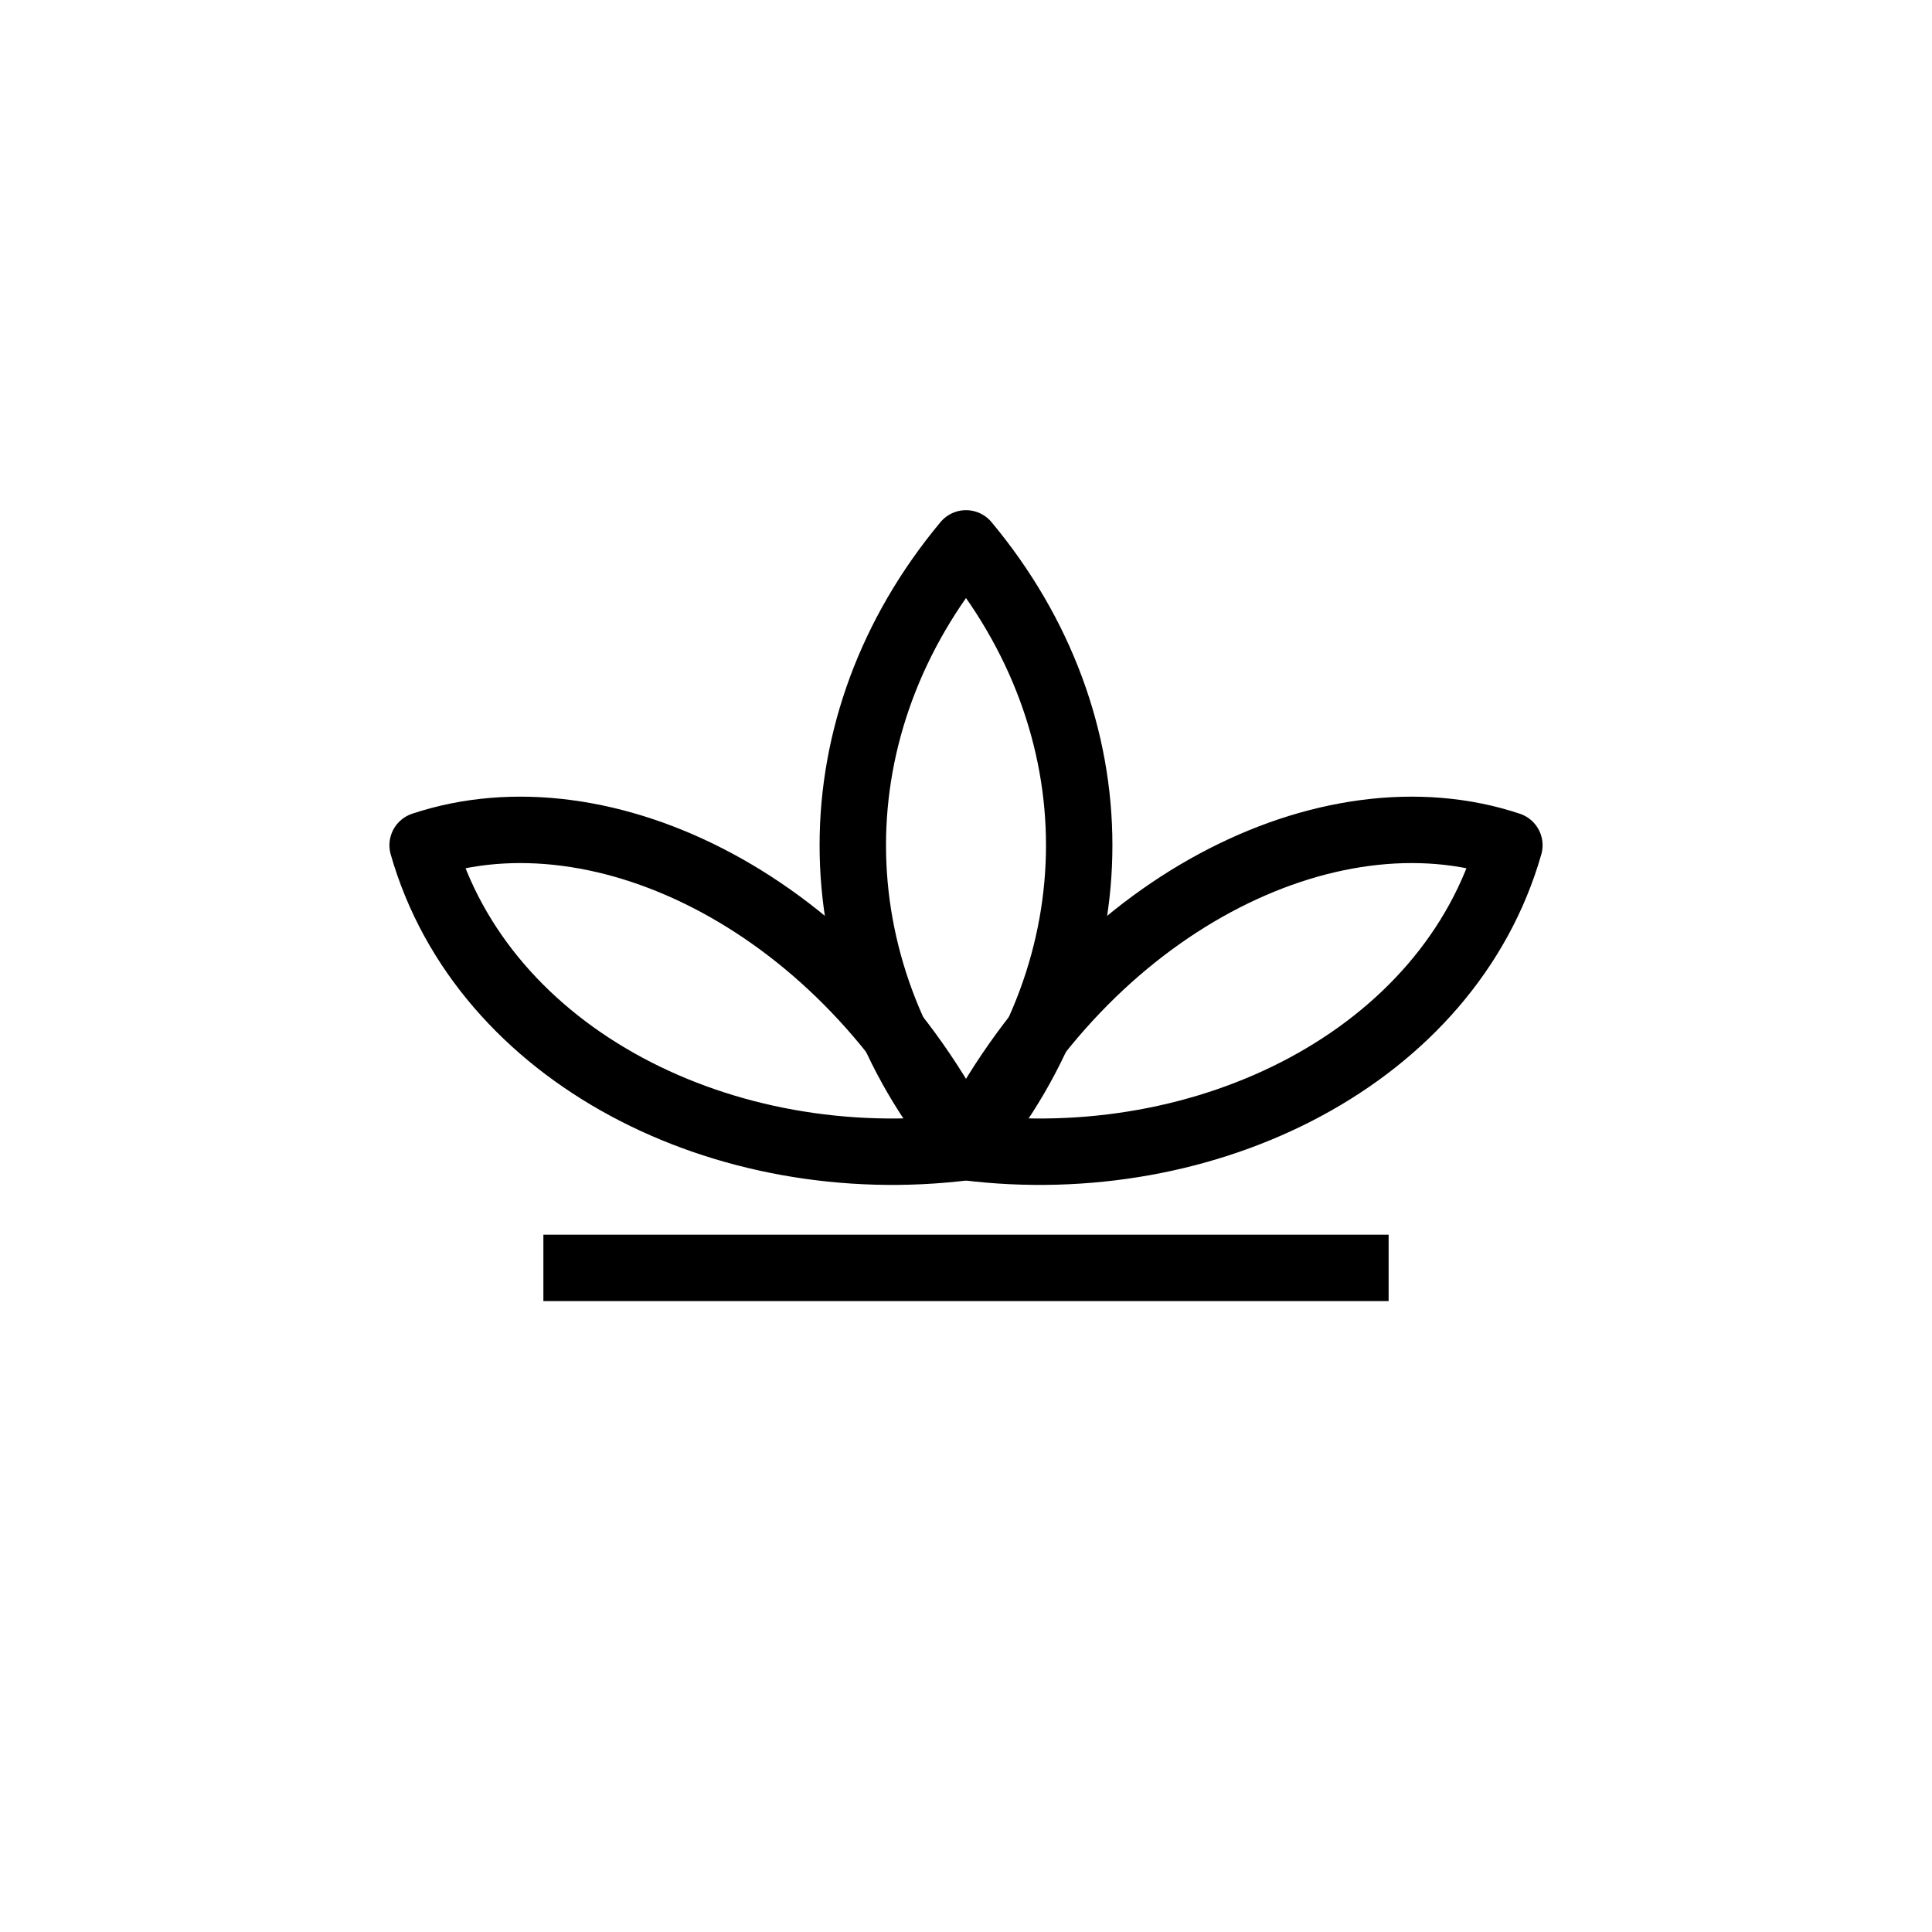
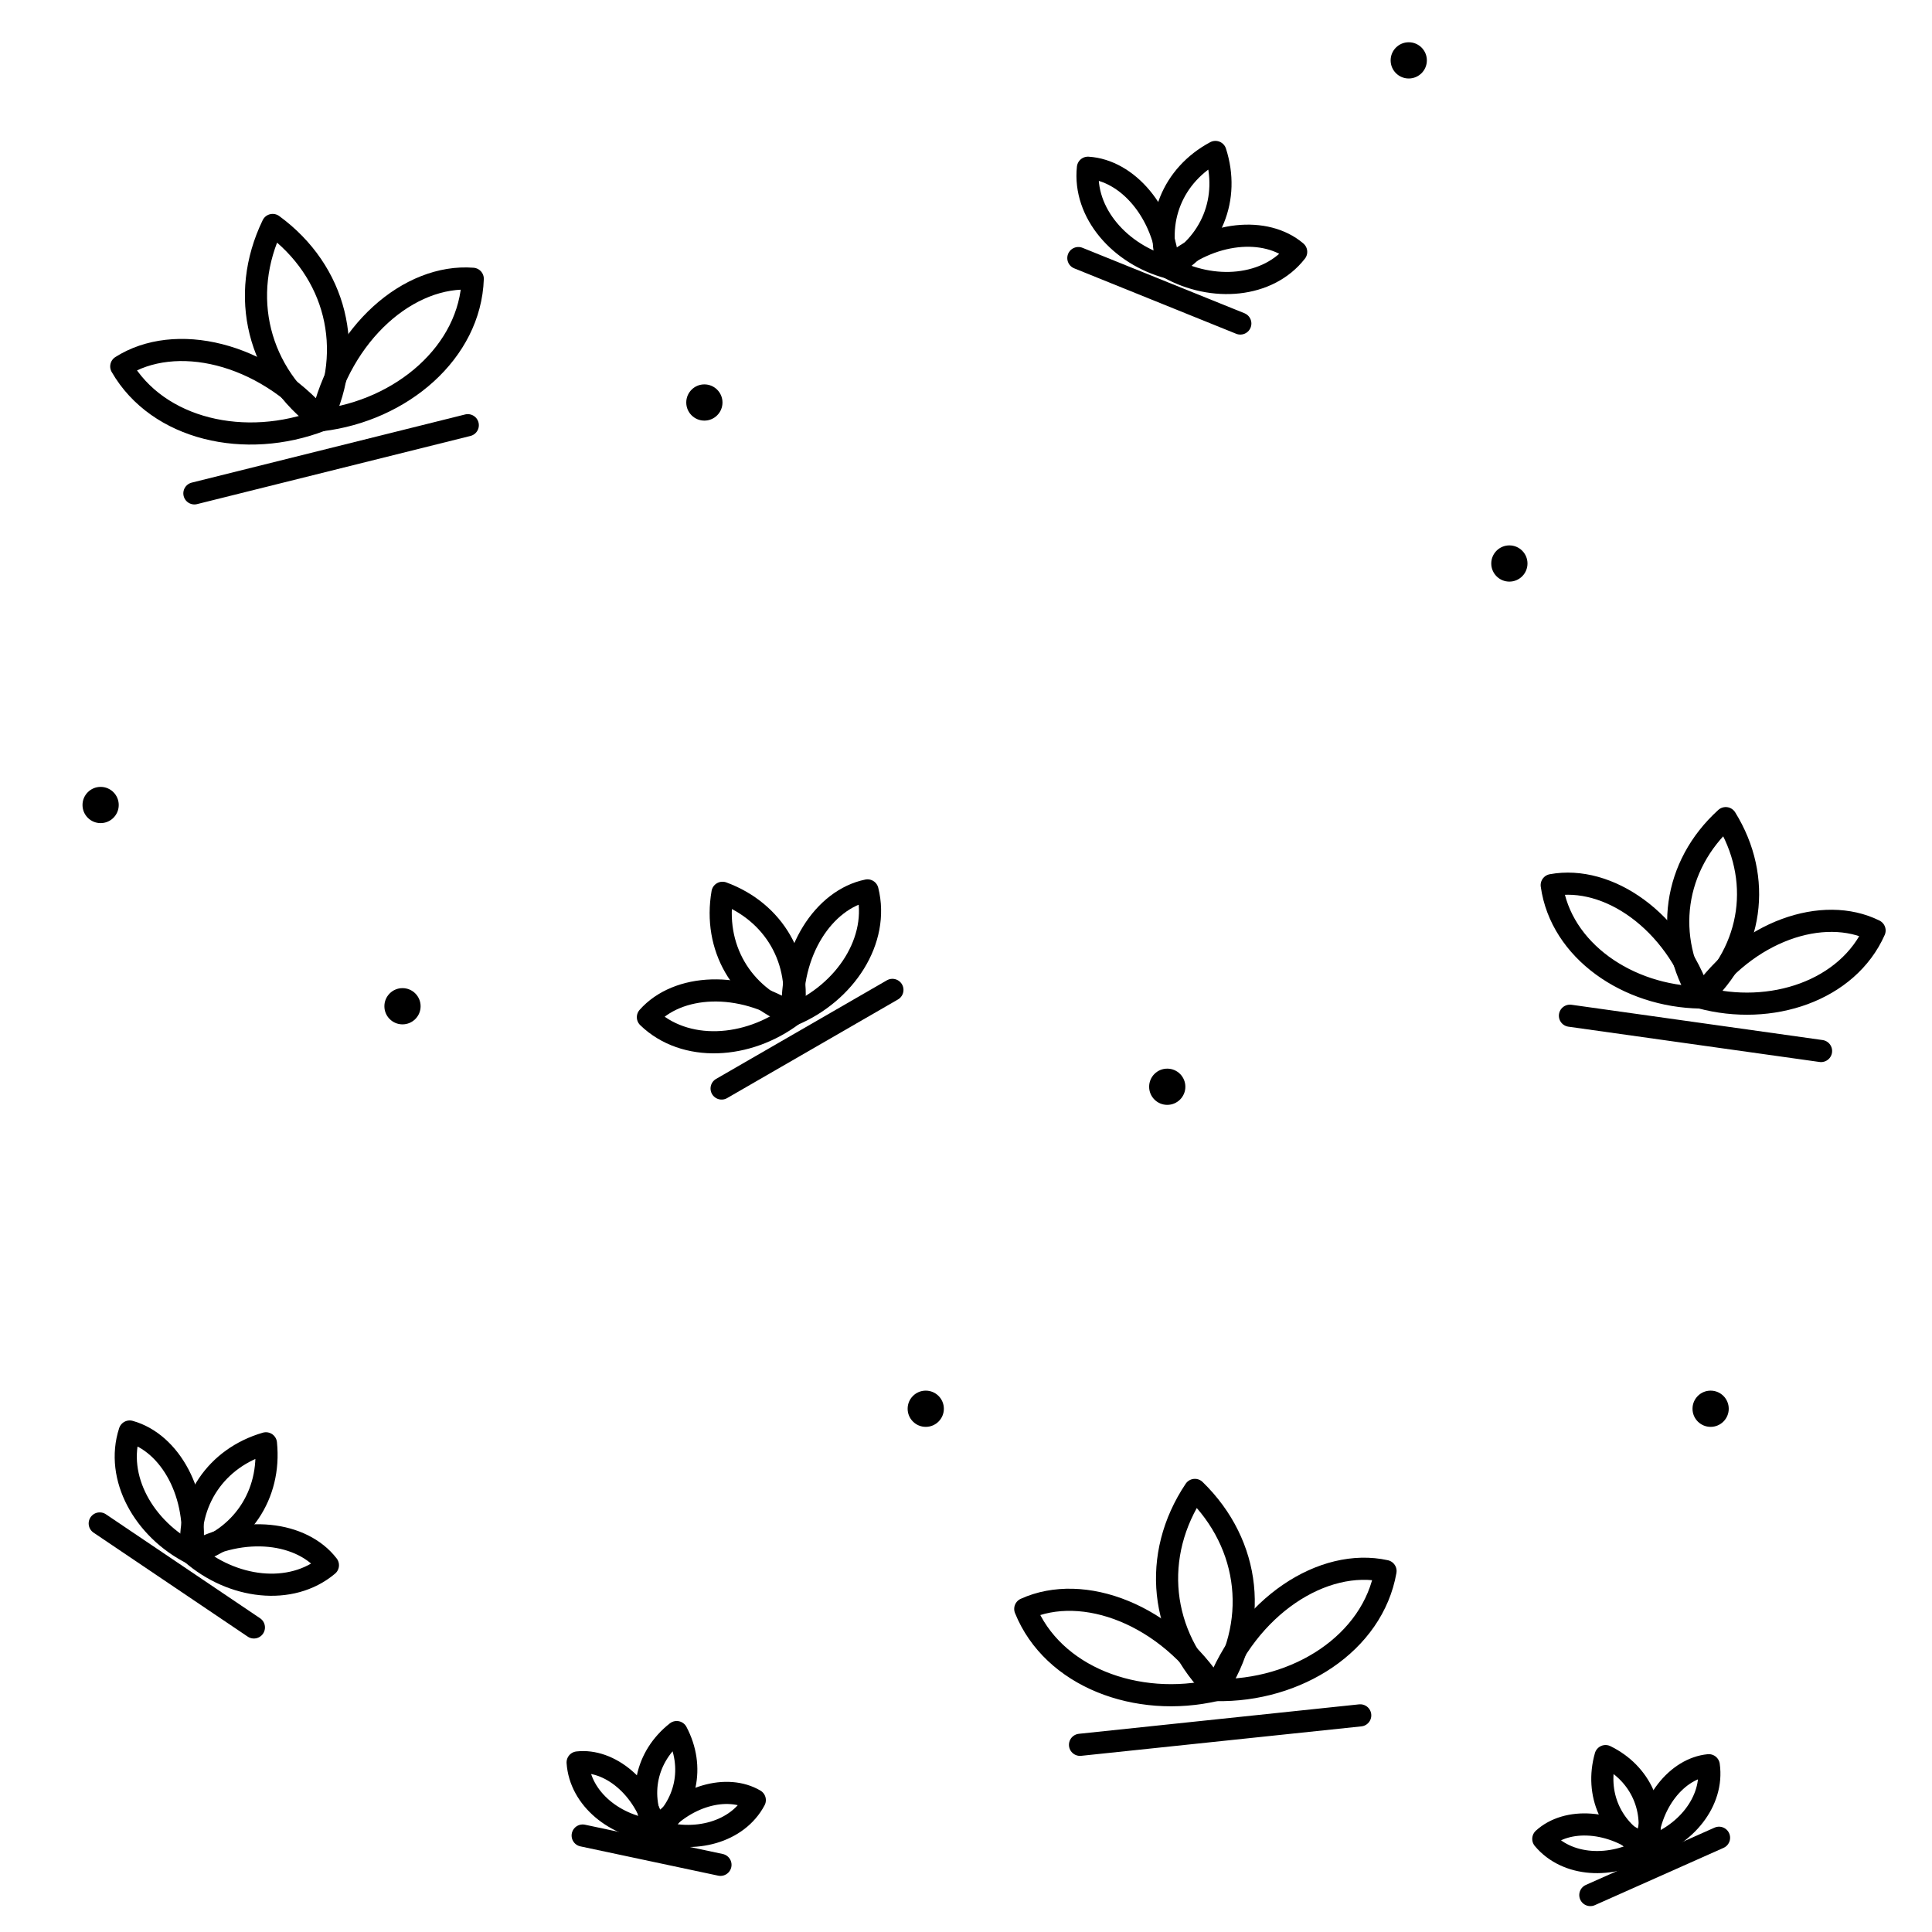
- <svg xmlns="http://www.w3.org/2000/svg" width="64" height="64" viewBox="0 0 64 64" fill="none" stroke="#000" stroke-width="2.2" stroke-linejoin="round">
-   <path d="M32 18c5 6 5 14 0 20-5-6-5-14 0-20z" />
-   <path d="M32 38c-4-8-12-12-18-10 2 7 10 11 18 10zM32 38c4-8 12-12 18-10-2 7-10 11-18 10z" />
-   <path d="M18 42h28" />
+ <svg xmlns="http://www.w3.org/2000/svg" width="192" height="192" viewBox="0 0 192 192" fill="none" stroke="#000" stroke-width="2.2" stroke-linejoin="round" stroke-linecap="round">
+   <style>*{vector-effect:non-scaling-stroke}.f{fill:#000;stroke:none}</style>
+   <g transform="translate(30 34) rotate(-14) scale(1.00)">
+     <path d="M0 -12c5 6 5 14 0 20-5-6-5-14 0-20z" />
+     <path d="M0 8c-4-8-12-12-18-10 2 7 10 11 18 10zM0 8c4-8 12-12 18-10-2 7-10 11-18 10z" />
+     <path d="M-14 12h28" />
+   </g>
+   <g transform="translate(118 22) rotate(22) scale(0.62)">
+     <path d="M0 -12c5 6 5 14 0 20-5-6-5-14 0-20z" />
+     <path d="M0 8c-4-8-12-12-18-10 2 7 10 11 18 10zM0 8c4-8 12-12 18-10-2 7-10 11-18 10z" />
+     <path d="M-14 12h28" />
+   </g>
+   <g transform="translate(170 92) rotate(8) scale(0.90)">
+     <path d="M0 -12c5 6 5 14 0 20-5-6-5-14 0-20z" />
+     <path d="M0 8c-4-8-12-12-18-10 2 7 10 11 18 10zM0 8c4-8 12-12 18-10-2 7-10 11-18 10z" />
+     <path d="M-14 12h28" />
+   </g>
+   <g transform="translate(-22 92) rotate(8) scale(0.90)">
+     <path d="M0 -12c5 6 5 14 0 20-5-6-5-14 0-20z" />
+     <path d="M0 8c-4-8-12-12-18-10 2 7 10 11 18 10zM0 8c4-8 12-12 18-10-2 7-10 11-18 10z" />
+     <path d="M-14 12h28" />
+   </g>
+   <g transform="translate(76 96) rotate(-30) scale(0.70)">
+     <path d="M0 -12c5 6 5 14 0 20-5-6-5-14 0-20z" />
+     <path d="M0 8c-4-8-12-12-18-10 2 7 10 11 18 10zM0 8c4-8 12-12 18-10-2 7-10 11-18 10z" />
+     <path d="M-14 12h28" />
+   </g>
+   <g transform="translate(22 150) rotate(34) scale(0.66)">
+     <path d="M0 -12c5 6 5 14 0 20-5-6-5-14 0-20z" />
+     <path d="M0 8c-4-8-12-12-18-10 2 7 10 11 18 10zM0 8c4-8 12-12 18-10-2 7-10 11-18 10z" />
+     <path d="M-14 12h28" />
+   </g>
+   <g transform="translate(120 160) rotate(-6) scale(1.00)">
+     <path d="M0 -12c5 6 5 14 0 20-5-6-5-14 0-20z" />
+     <path d="M0 8c-4-8-12-12-18-10 2 7 10 11 18 10zM0 8c4-8 12-12 18-10-2 7-10 11-18 10z" />
+     <path d="M-14 12h28" />
+   </g>
+   <g transform="translate(66 178) rotate(12) scale(0.50)">
+     <path d="M0 -12c5 6 5 14 0 20-5-6-5-14 0-20z" />
+     <path d="M0 8c-4-8-12-12-18-10 2 7 10 11 18 10zM0 8c4-8 12-12 18-10-2 7-10 11-18 10z" />
+     <path d="M-14 12h28" />
+   </g>
+   <g transform="translate(66 -14) rotate(12) scale(0.50)">
+     <path d="M0 -12c5 6 5 14 0 20-5-6-5-14 0-20z" />
+     <path d="M0 8c-4-8-12-12-18-10 2 7 10 11 18 10zM0 8c4-8 12-12 18-10-2 7-10 11-18 10z" />
+     <path d="M-14 12h28" />
+   </g>
+   <g transform="translate(162 180) rotate(-24) scale(0.50)">
+     <path d="M0 -12c5 6 5 14 0 20-5-6-5-14 0-20z" />
+     <path d="M0 8c-4-8-12-12-18-10 2 7 10 11 18 10zM0 8c4-8 12-12 18-10-2 7-10 11-18 10z" />
+     <path d="M-14 12h28" />
+   </g>
+   <g transform="translate(162 -12) rotate(-24) scale(0.50)">
+     <path d="M0 -12c5 6 5 14 0 20-5-6-5-14 0-20z" />
+     <path d="M0 8c-4-8-12-12-18-10 2 7 10 11 18 10zM0 8c4-8 12-12 18-10-2 7-10 11-18 10z" />
+     <path d="M-14 12h28" />
+   </g>
+   <circle cx="70" cy="40" r="1.8" class="f" />
+   <circle cx="150" cy="56" r="1.8" class="f" />
+   <circle cx="40" cy="100" r="1.8" class="f" />
+   <circle cx="116" cy="108" r="1.8" class="f" />
+   <circle cx="92" cy="140" r="1.8" class="f" />
+   <circle cx="170" cy="140" r="1.8" class="f" />
+   <circle cx="10" cy="80" r="1.8" class="f" />
+   <circle cx="140" cy="6" r="1.8" class="f" />
</svg>
